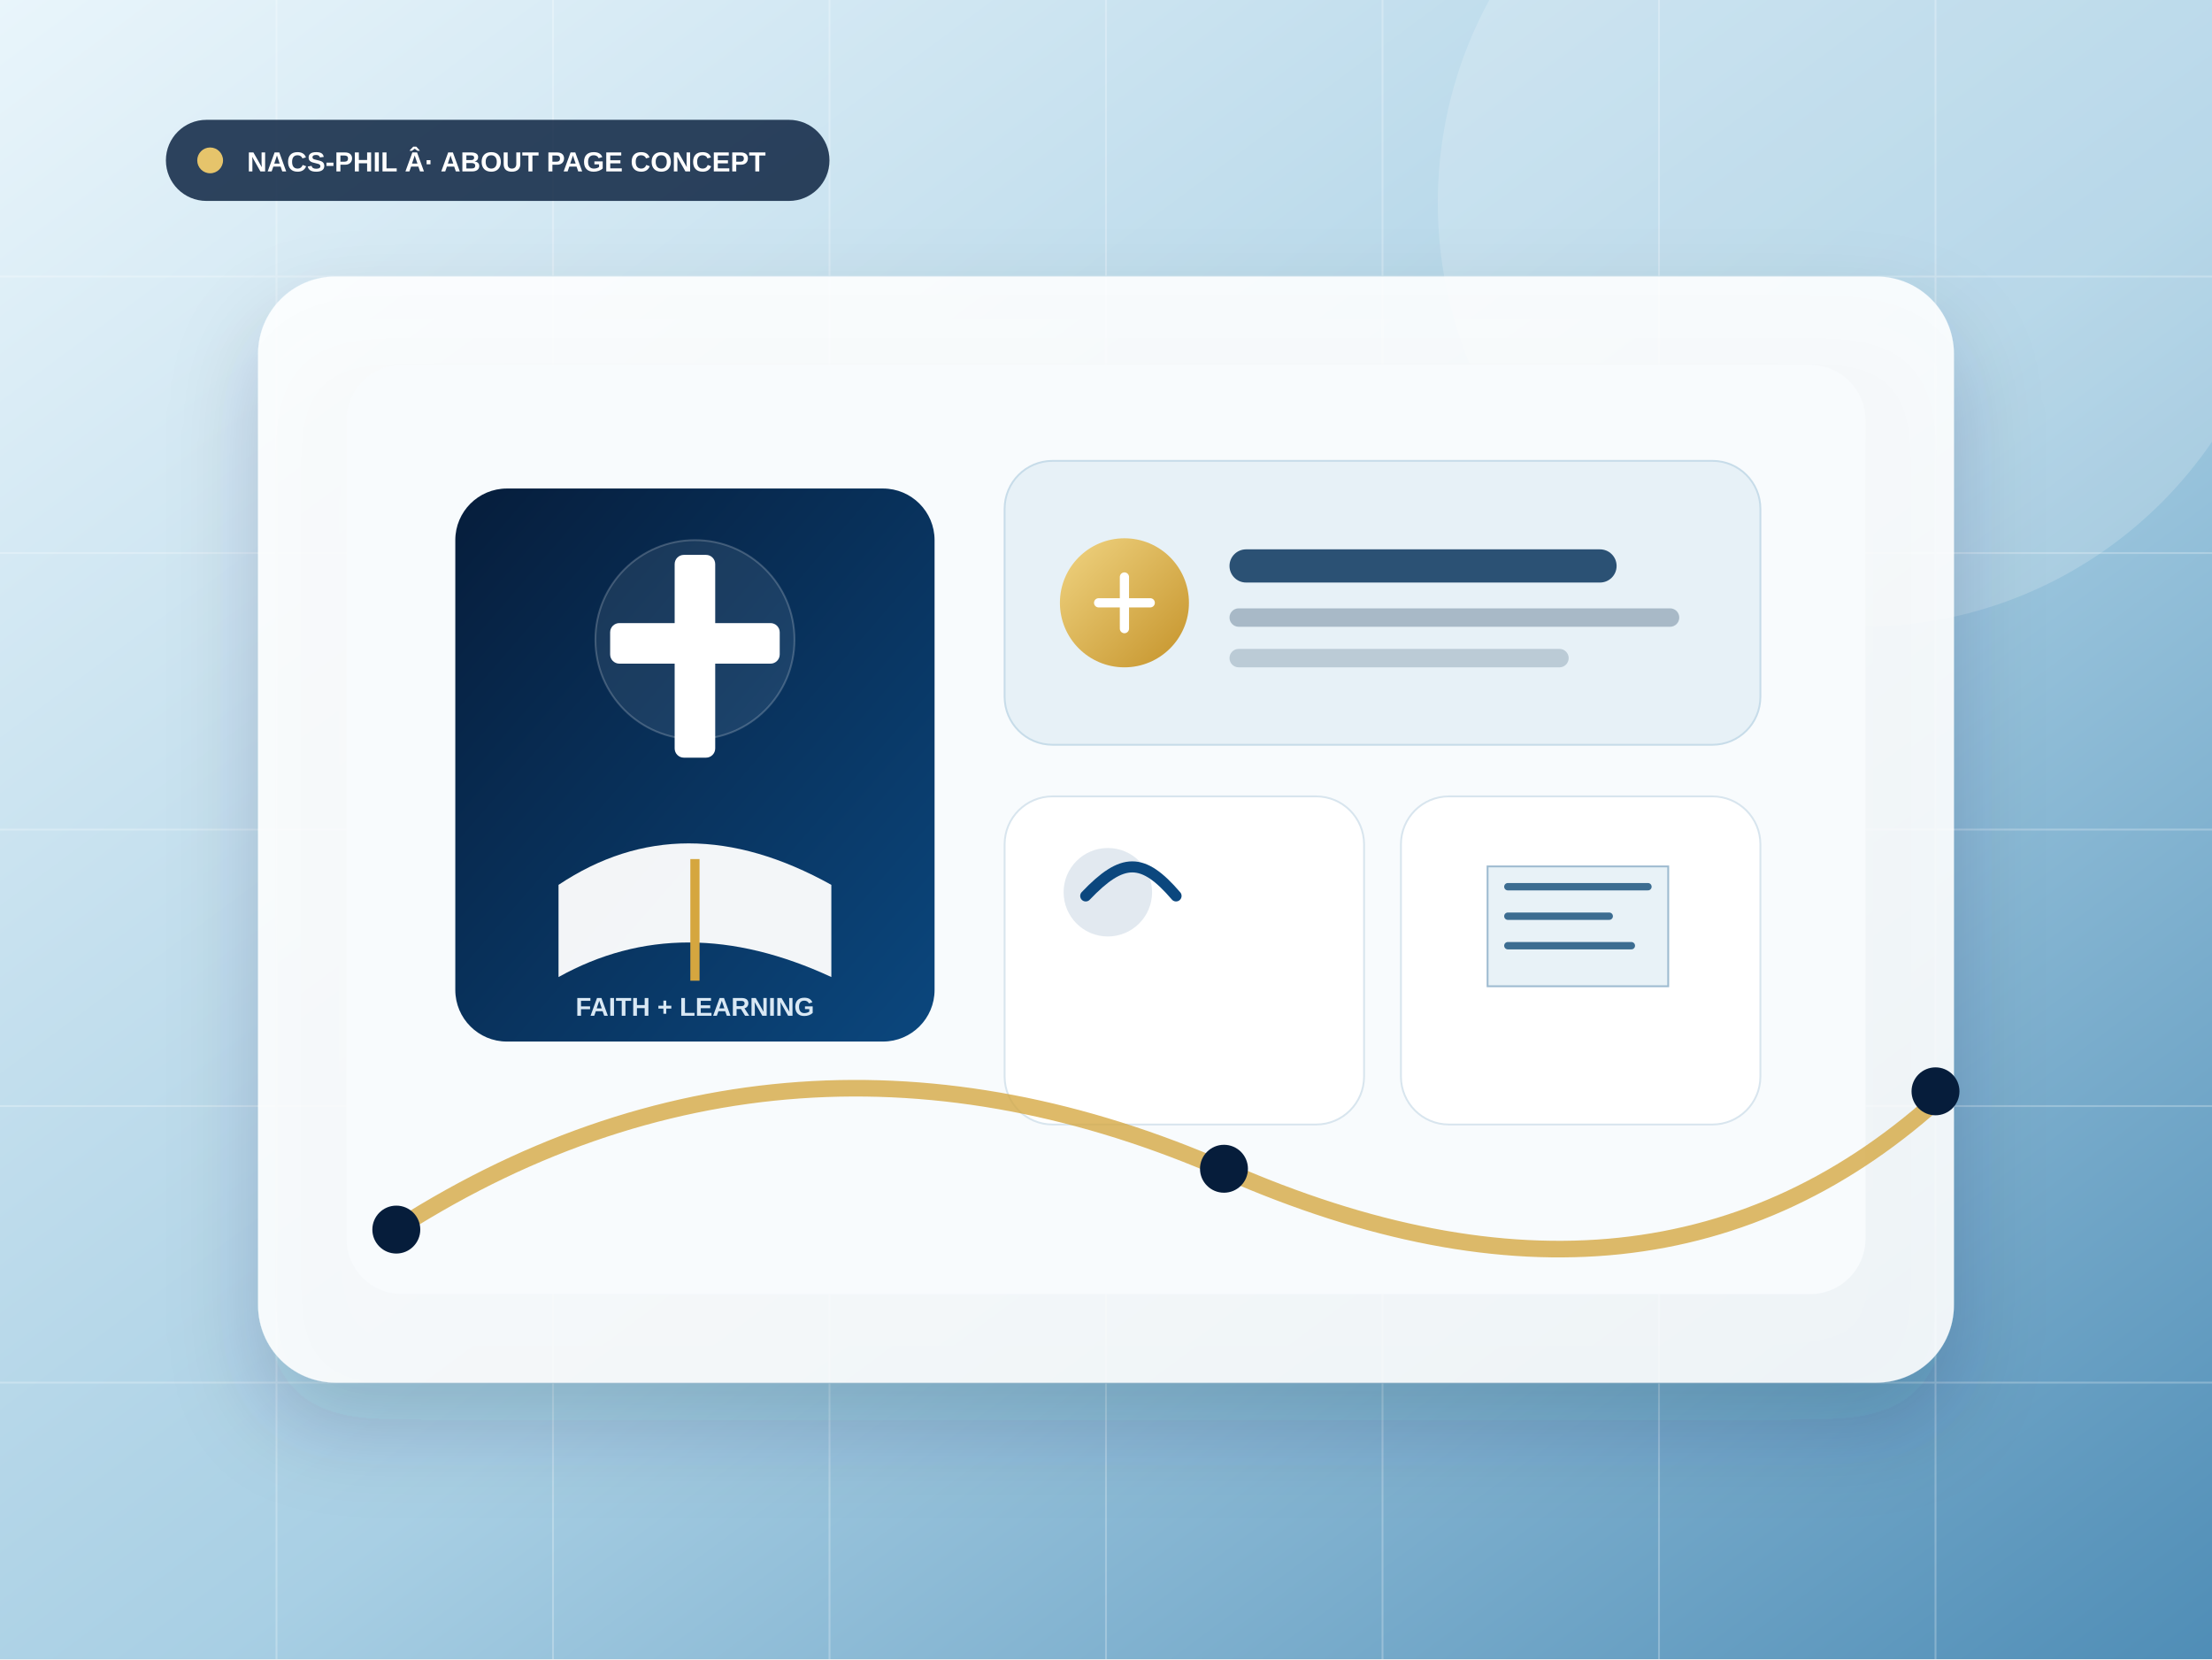
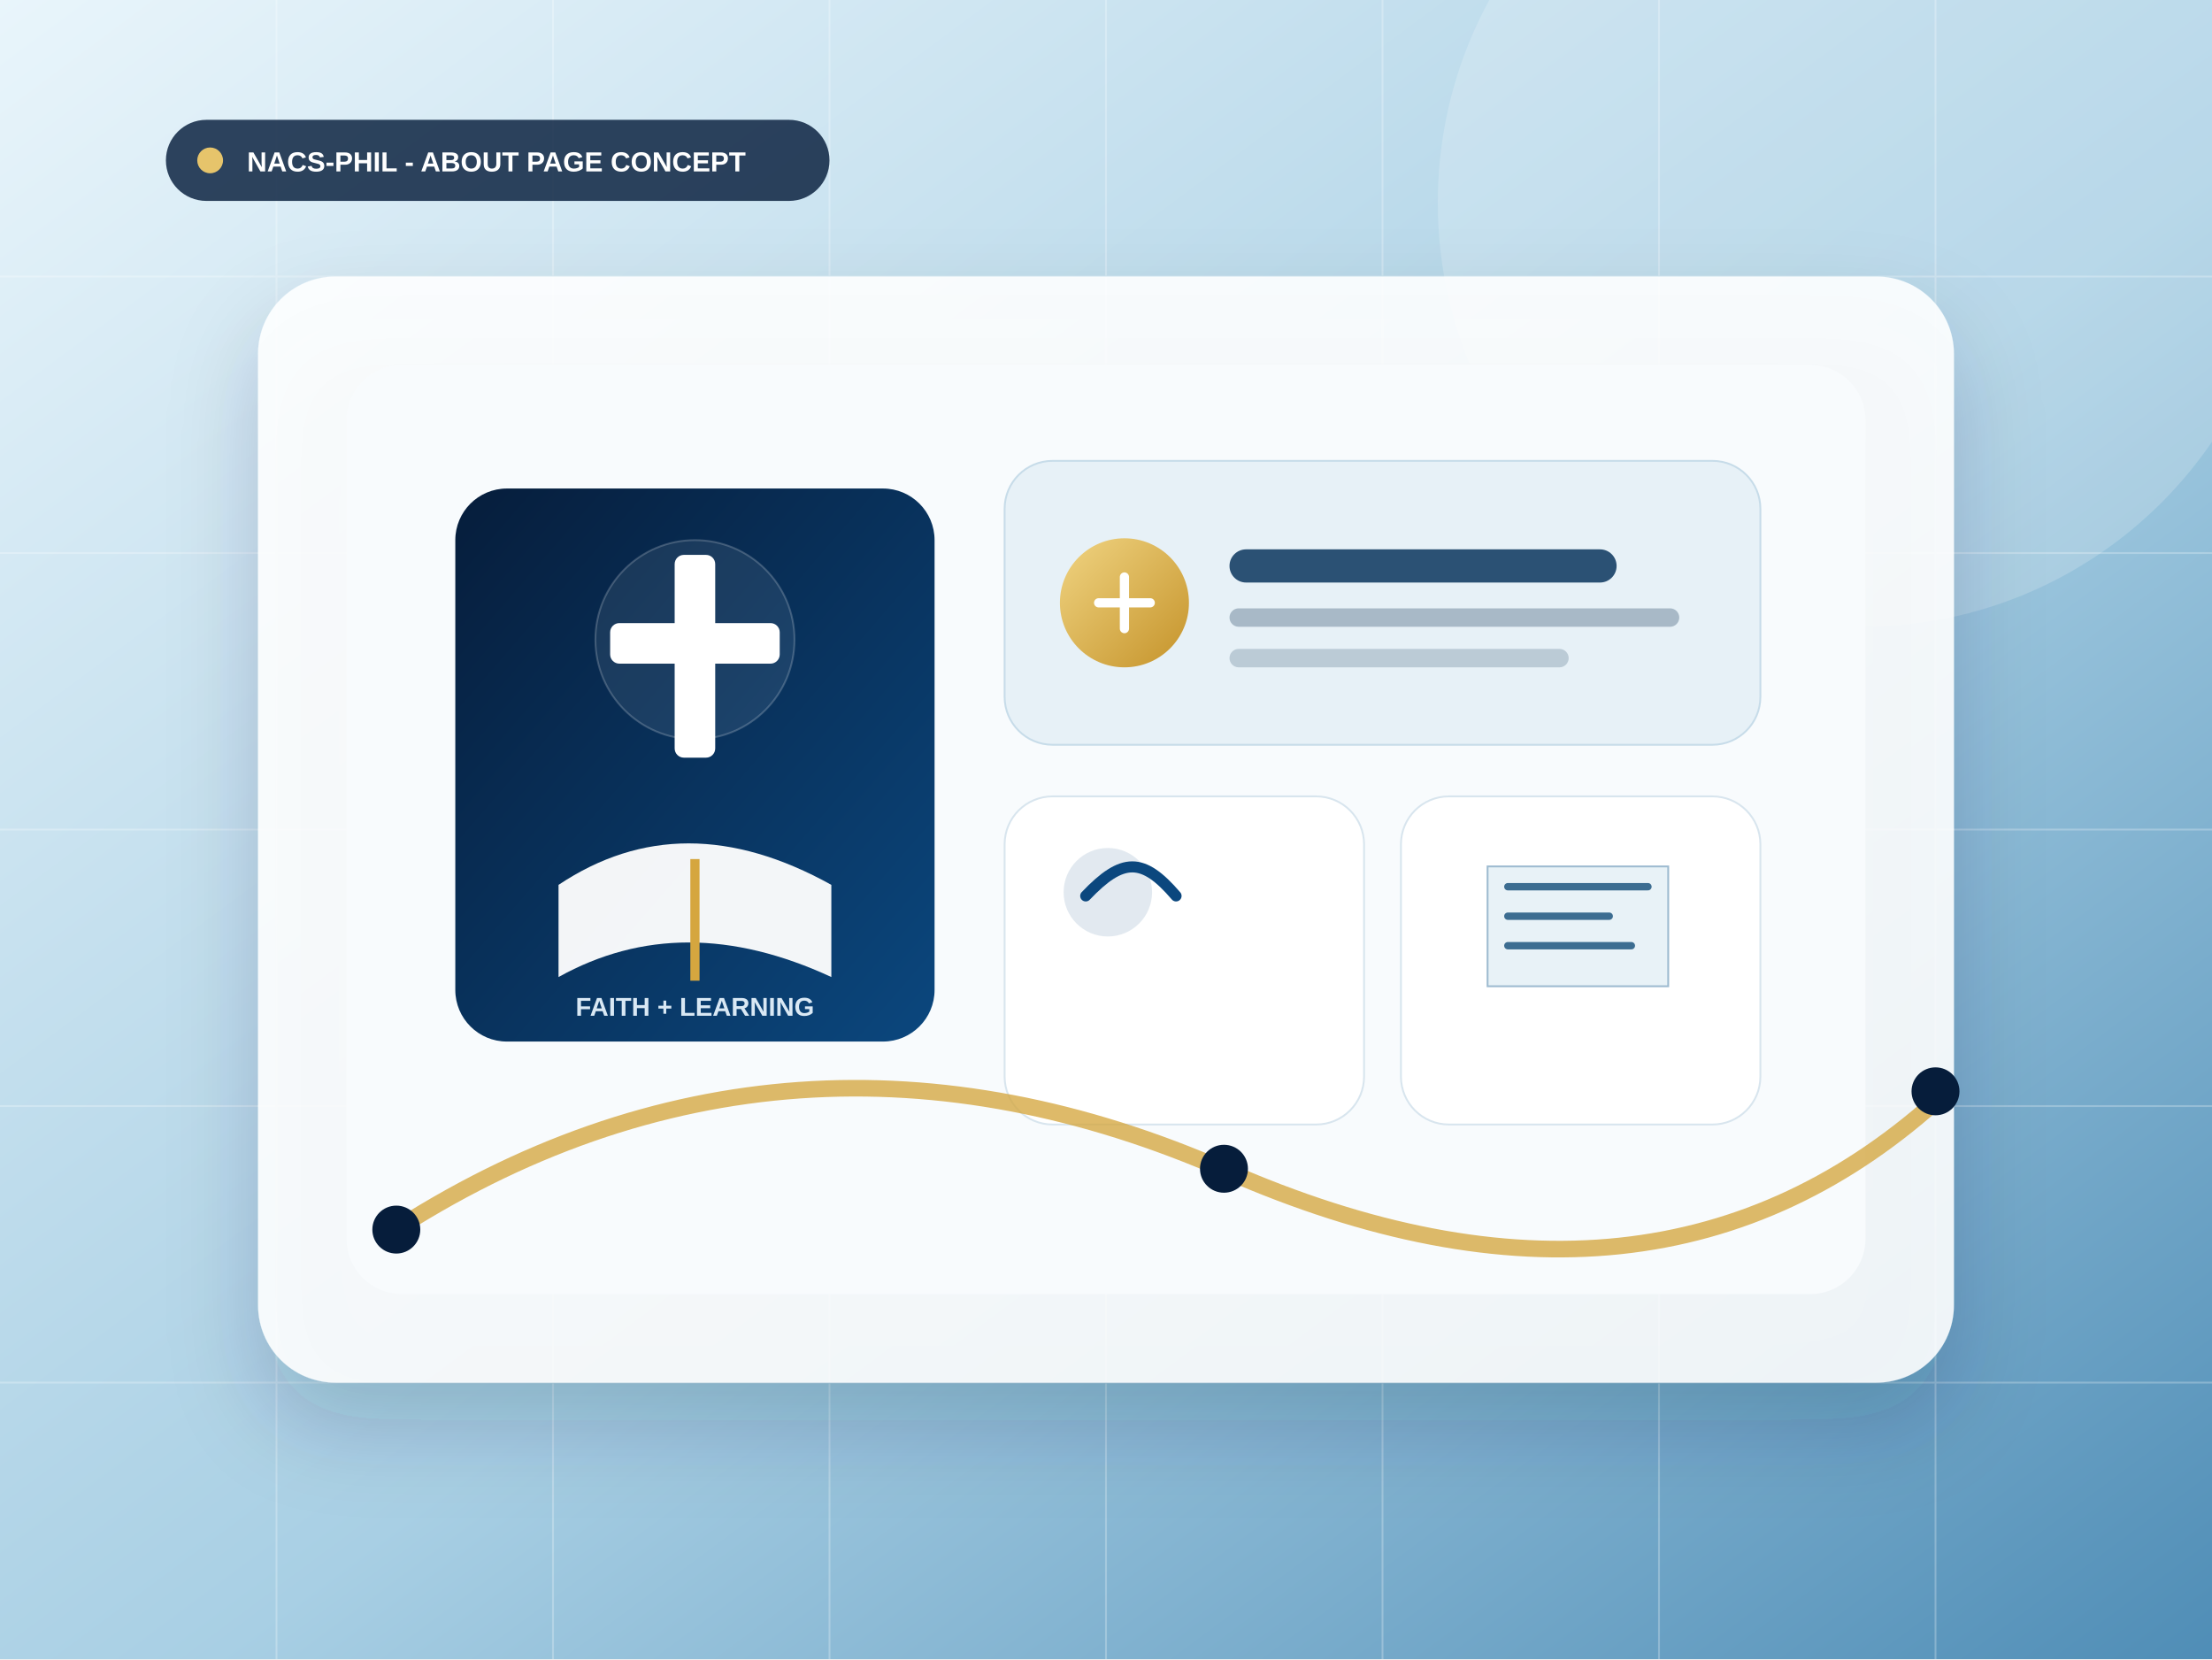
<svg xmlns="http://www.w3.org/2000/svg" width="1200" height="900" viewBox="0 0 1200 900" role="img" aria-labelledby="title desc">
  <defs>
    <linearGradient id="bg" x1="0" y1="0" x2="1" y2="1">
      <stop offset="0" stop-color="#e9f5fb" />
      <stop offset=".55" stop-color="#a8cfe4" />
      <stop offset="1" stop-color="#4f8db6" />
    </linearGradient>
    <linearGradient id="navy" x1="0" y1="0" x2="1" y2="1">
      <stop offset="0" stop-color="#061d3b" />
      <stop offset="1" stop-color="#0b477e" />
    </linearGradient>
    <linearGradient id="gold" x1="0" y1="0" x2="1" y2="1">
      <stop offset="0" stop-color="#f0d482" />
      <stop offset="1" stop-color="#c5932a" />
    </linearGradient>
    <filter id="shadow" x="-30%" y="-30%" width="160%" height="180%">
      <feDropShadow dx="0" dy="24" stdDeviation="24" flood-color="#052748" flood-opacity=".20" />
    </filter>
  </defs>
  <rect width="1200" height="900" fill="url(#bg)" />
  <circle cx="1010" cy="110" r="230" fill="#fff" opacity=".18" />
  <g opacity=".26" stroke="#fff">
    <path d="M0 150H1200M0 300H1200M0 450H1200M0 600H1200M0 750H1200" />
    <path d="M150 0V900M300 0V900M450 0V900M600 0V900M750 0V900M900 0V900M1050 0V900" />
  </g>
  <g filter="url(#shadow)">
    <rect x="140" y="150" width="920" height="600" rx="42" fill="#fff" fill-opacity=".88" />
    <rect x="188" y="198" width="824" height="504" rx="30" fill="#f8fbfd" />
  </g>
  <g transform="translate(247 265)">
    <rect width="260" height="300" rx="28" fill="url(#navy)" />
    <circle cx="130" cy="82" r="54" fill="#fff" fill-opacity=".08" stroke="#fff" stroke-opacity=".20" />
    <rect x="119" y="36" width="22" height="110" rx="5" fill="#fff" />
    <rect x="84" y="73" width="92" height="22" rx="5" fill="#fff" />
    <path d="M56 215c45-30 94-30 148 0v50c-54-25-103-25-148 0v-50Z" fill="#fff" fill-opacity=".95" />
    <path d="M130 201v66" stroke="#d5a63f" stroke-width="5" />
    <text x="130" y="286" text-anchor="middle" fill="#d9e8f4" font-family="Arial,sans-serif" font-size="14" font-weight="700">FAITH + LEARNING</text>
  </g>
  <g transform="translate(545 250)">
    <rect width="410" height="154" rx="26" fill="#e7f1f7" stroke="#c7dce9" />
    <circle cx="65" cy="77" r="35" fill="url(#gold)" />
    <path d="M51 77h28M65 63v28" stroke="#fff" stroke-width="5" stroke-linecap="round" />
    <rect x="122" y="48" width="210" height="18" rx="9" fill="#123c63" opacity=".88" />
    <rect x="122" y="80" width="244" height="10" rx="5" fill="#6d879c" opacity=".52" />
    <rect x="122" y="102" width="184" height="10" rx="5" fill="#6d879c" opacity=".36" />
    <rect y="182" width="195" height="178" rx="26" fill="#fff" stroke="#d8e5ee" />
    <rect x="215" y="182" width="195" height="178" rx="26" fill="#fff" stroke="#d8e5ee" />
    <circle cx="56" cy="234" r="24" fill="#0b477e" opacity=".12" />
    <path d="M44 236c20-21 31-21 49 0" fill="none" stroke="#0b477e" stroke-width="6" stroke-linecap="round" />
    <path d="M262 220h98v65h-98Z" fill="#e8f2f7" stroke="#9ebbd0" />
    <path d="M273 231h76M273 247h55M273 263h67" stroke="#3c6d91" stroke-width="4" stroke-linecap="round" />
  </g>
  <path d="M210 670c145-95 300-103 455-35s285 55 390-42" fill="none" stroke="#d5a63f" stroke-width="9" stroke-linecap="round" opacity=".78" />
  <circle cx="215" cy="667" r="13" fill="#061d3b" />
  <circle cx="664" cy="634" r="13" fill="#061d3b" />
  <circle cx="1050" cy="592" r="13" fill="#061d3b" />
  <g transform="translate(90 65)">
    <rect width="360" height="44" rx="22" fill="#061d3b" fill-opacity=".82" />
    <circle cx="24" cy="22" r="7" fill="#e6c46b" />
-     <text x="44" y="28" fill="#fff" font-family="Arial,sans-serif" font-size="15" font-weight="700">NACS-PHIL Â· ABOUT PAGE CONCEPT</text>
+     <text x="44" y="28" fill="#fff" font-family="Arial,sans-serif" font-size="15" font-weight="700">NACS-PHIL - ABOUT PAGE CONCEPT</text>
  </g>
</svg>
